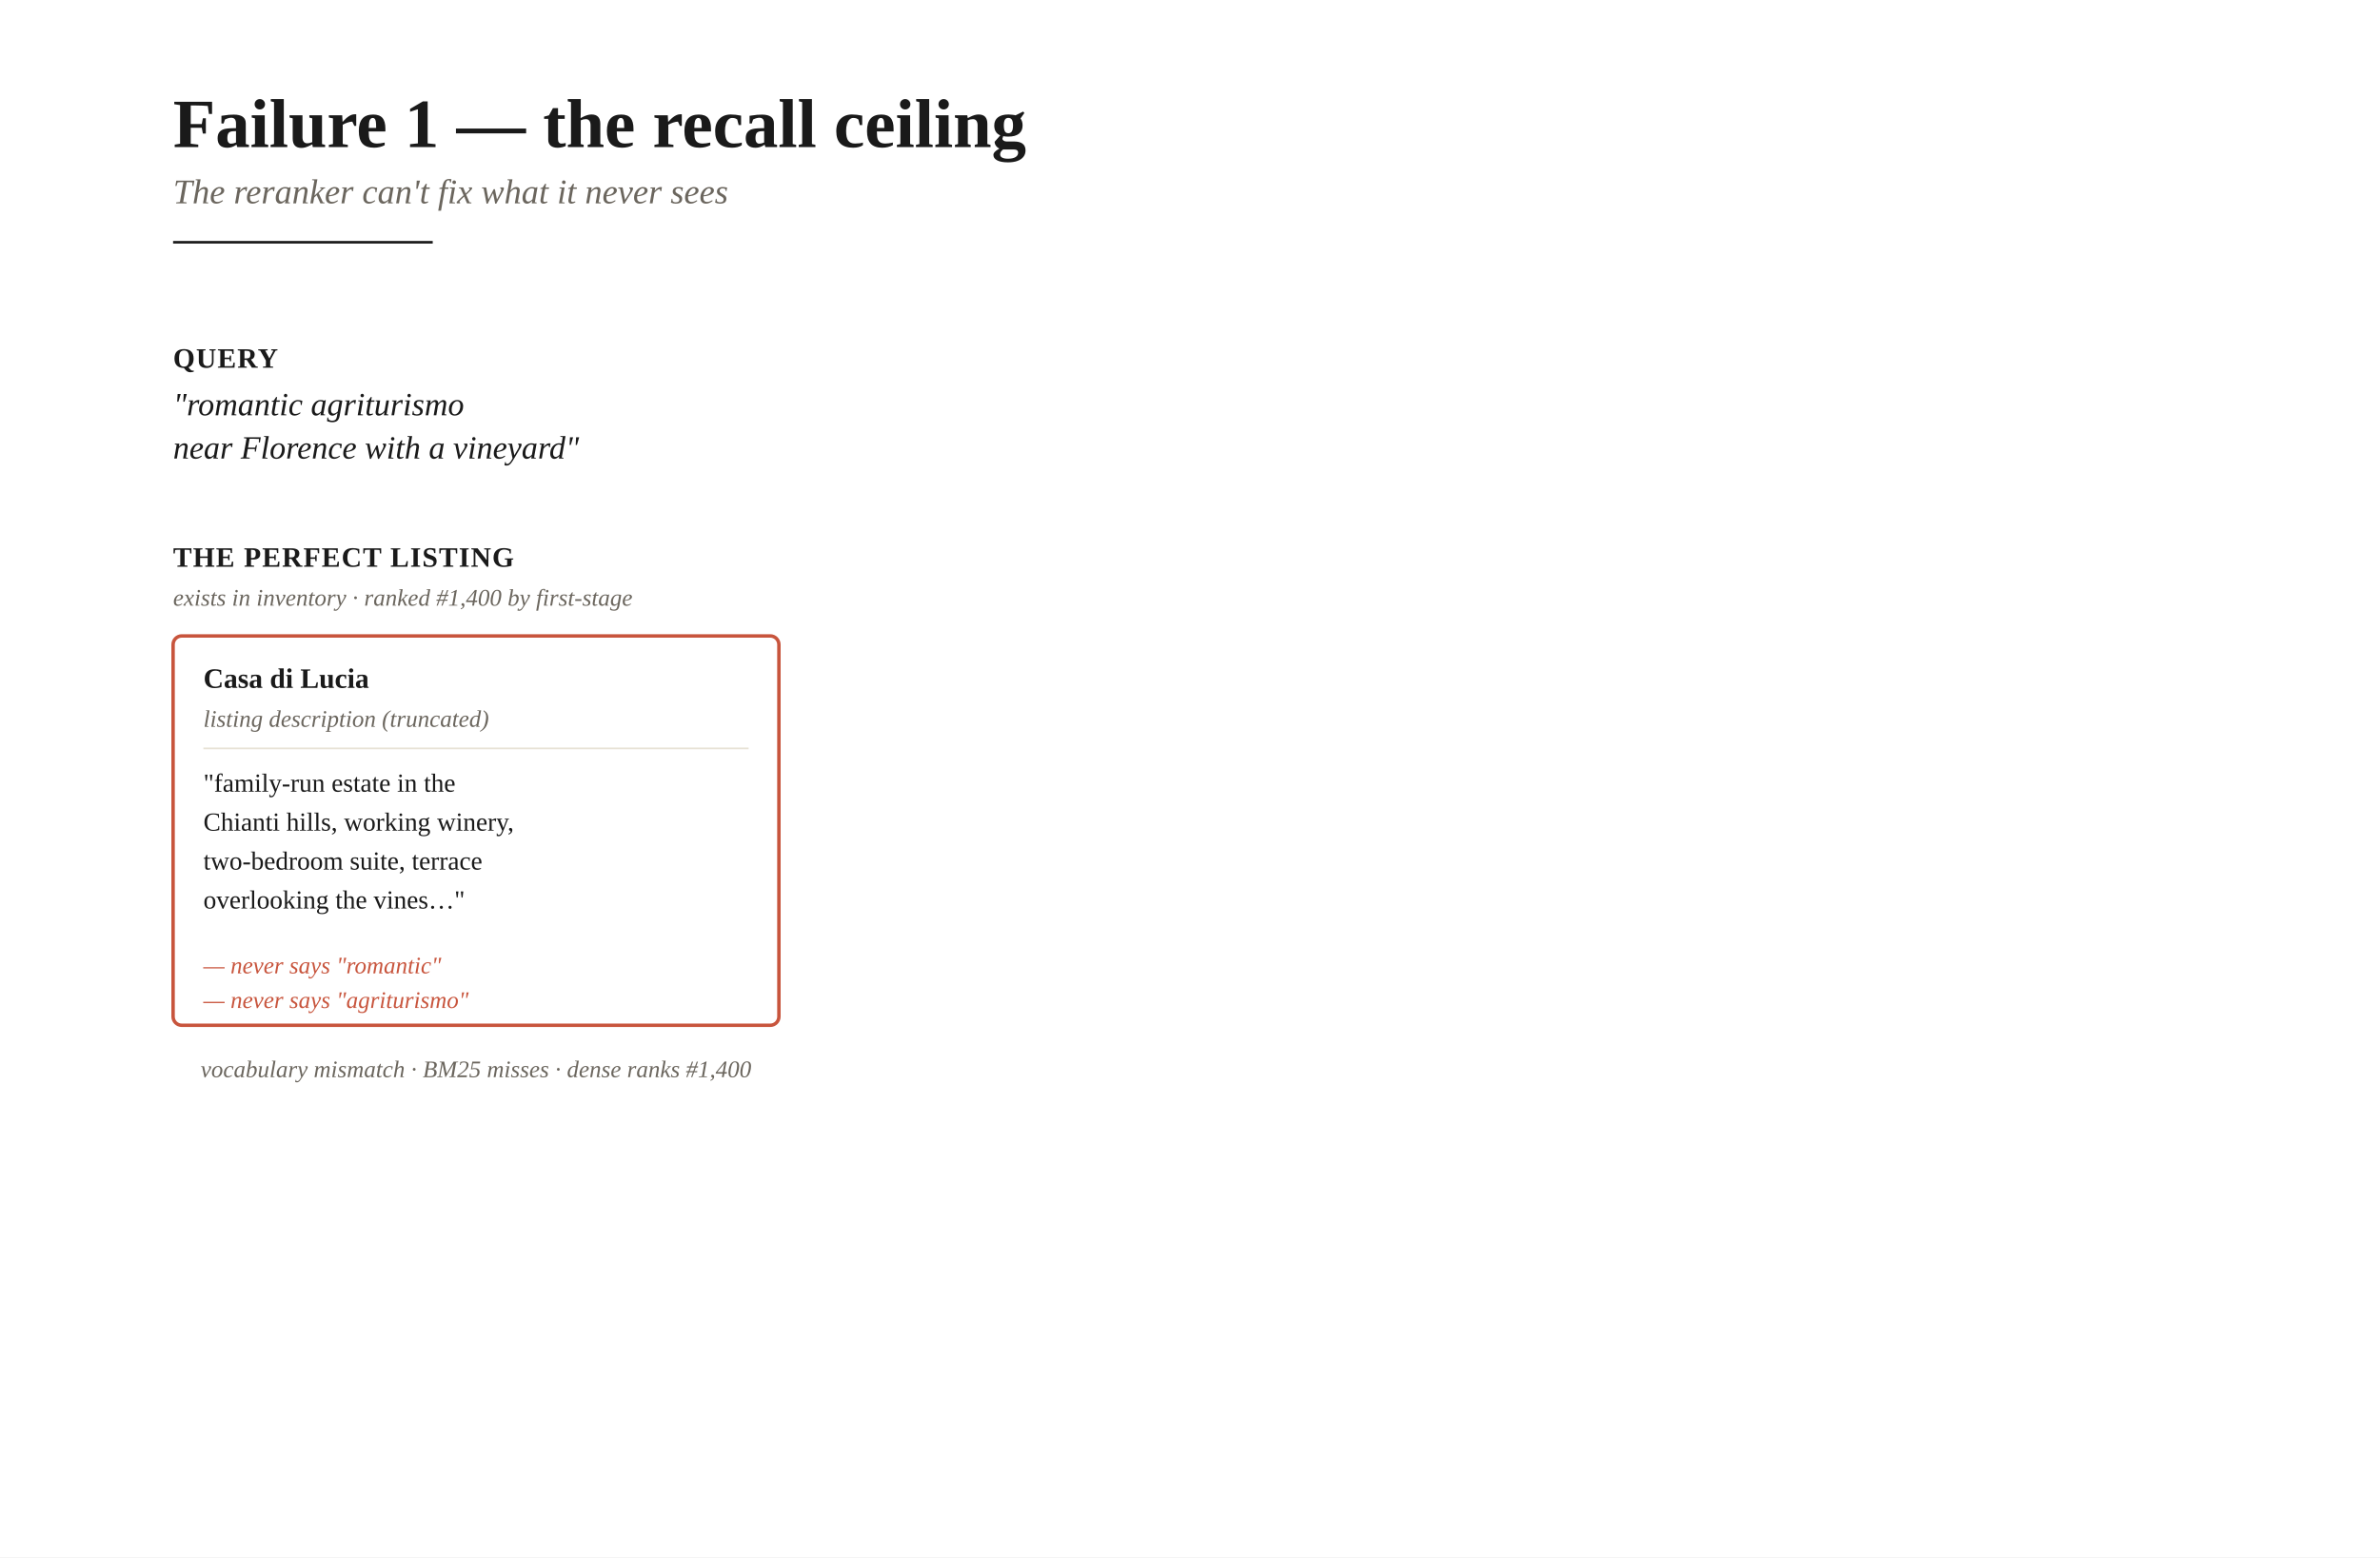
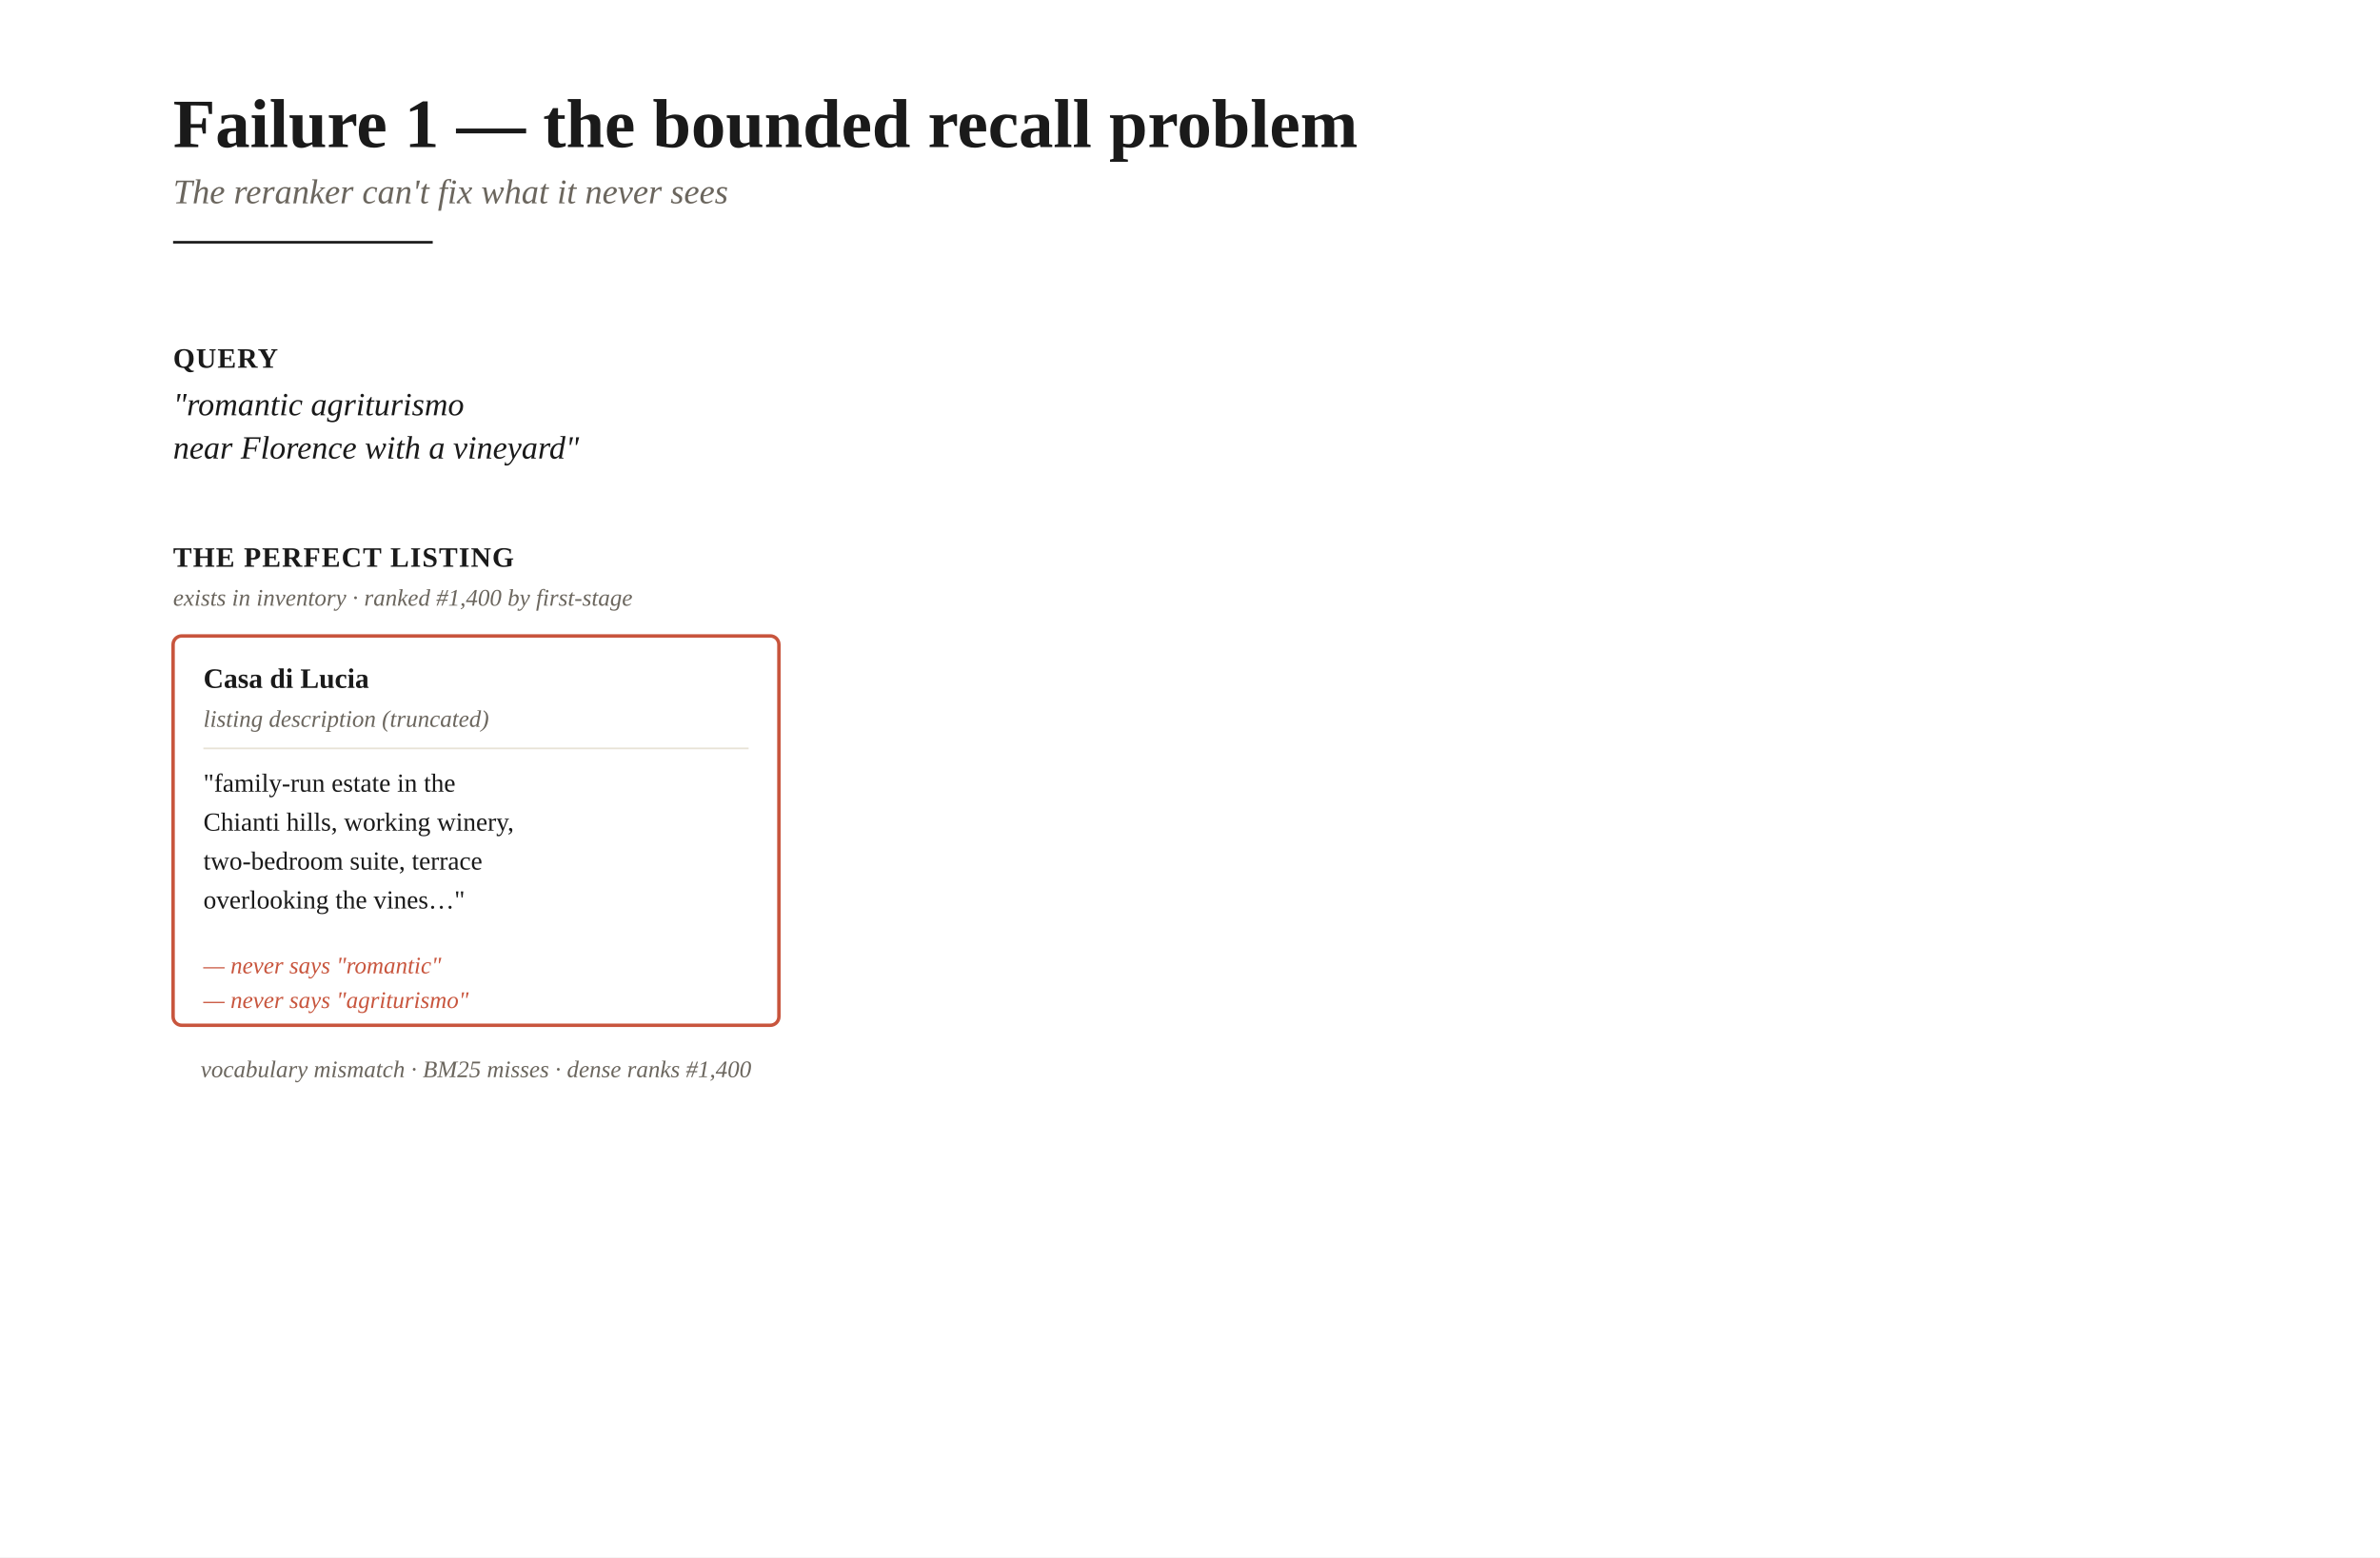
<svg xmlns="http://www.w3.org/2000/svg" viewBox="0 0 1100 720" width="1100" height="720" font-family="Georgia, 'Times New Roman', serif">
  <defs>
    <marker id="ar-fwd" viewBox="0 0 10 10" refX="9" refY="5" markerWidth="7" markerHeight="7" orient="auto-start-reverse">
      <path d="M 0 0 L 10 5 L 0 10 z" fill="#1a1a1a" />
    </marker>
    <marker id="ar-acc" viewBox="0 0 10 10" refX="9" refY="5" markerWidth="7" markerHeight="7" orient="auto-start-reverse">
      <path d="M 0 0 L 10 5 L 0 10 z" fill="#c8553d" />
    </marker>
  </defs>
  <rect width="1100" height="720" fill="#ffffff" />
-   <text font-weight="bold" font-family="Georgia, 'Times New Roman', serif" x="80" y="68" font-size="32" fill="#1a1a1a">Failure 1 — the recall ceiling</text>
+   <text font-weight="bold" font-family="Georgia, 'Times New Roman', serif" x="80" y="68" font-size="32" fill="#1a1a1a">Failure 1 — the bounded recall problem</text>
  <text font-family="Georgia, 'Times New Roman', serif" x="80" y="94" font-size="16" fill="#6b665e" font-style="italic">The reranker can't fix what it never sees</text>
  <line x1="80" y1="112" x2="200" y2="112" stroke="#1a1a1a" stroke-width="1.2" />
  <g transform="translate(80, 170)">
    <text x="0" y="0" font-size="13" fill="#1a1a1a" font-weight="bold" letter-spacing="0.5">QUERY</text>
    <text x="0" y="22" font-size="15" fill="#1a1a1a" font-style="italic">"romantic agriturismo</text>
    <text x="0" y="42" font-size="15" fill="#1a1a1a" font-style="italic">near Florence with a vineyard"</text>
    <text x="0" y="92" font-size="13" fill="#1a1a1a" font-weight="bold" letter-spacing="0.5">THE PERFECT LISTING</text>
    <text x="0" y="110" font-size="11" fill="#6b665e" font-style="italic">exists in inventory · ranked #1,400 by first-stage</text>
    <rect x="0" y="124" width="280" height="180" rx="4" fill="#ffffff" stroke="#c8553d" stroke-width="1.6" />
    <text x="14" y="148" font-size="13" fill="#1a1a1a" font-weight="bold">Casa di Lucia</text>
    <text x="14" y="166" font-size="11" fill="#6b665e" font-style="italic">listing description (truncated)</text>
    <line x1="14" y1="176" x2="266" y2="176" stroke="#e8e2d6" stroke-width="0.8" />
    <text x="14" y="196" font-size="12" fill="#1a1a1a">"family-run estate in the</text>
    <text x="14" y="214" font-size="12" fill="#1a1a1a">Chianti hills, working winery,</text>
    <text x="14" y="232" font-size="12" fill="#1a1a1a">two-bedroom suite, terrace</text>
    <text x="14" y="250" font-size="12" fill="#1a1a1a">overlooking the vines…"</text>
    <text x="14" y="280" font-size="11" fill="#c8553d" font-style="italic">— never says "romantic"</text>
    <text x="14" y="296" font-size="11" fill="#c8553d" font-style="italic">— never says "agriturismo"</text>
    <text x="140" y="328" font-size="11" fill="#6b665e" font-style="italic" text-anchor="middle">vocabulary mismatch · BM25 misses · dense ranks #1,400</text>
  </g>
</svg>
